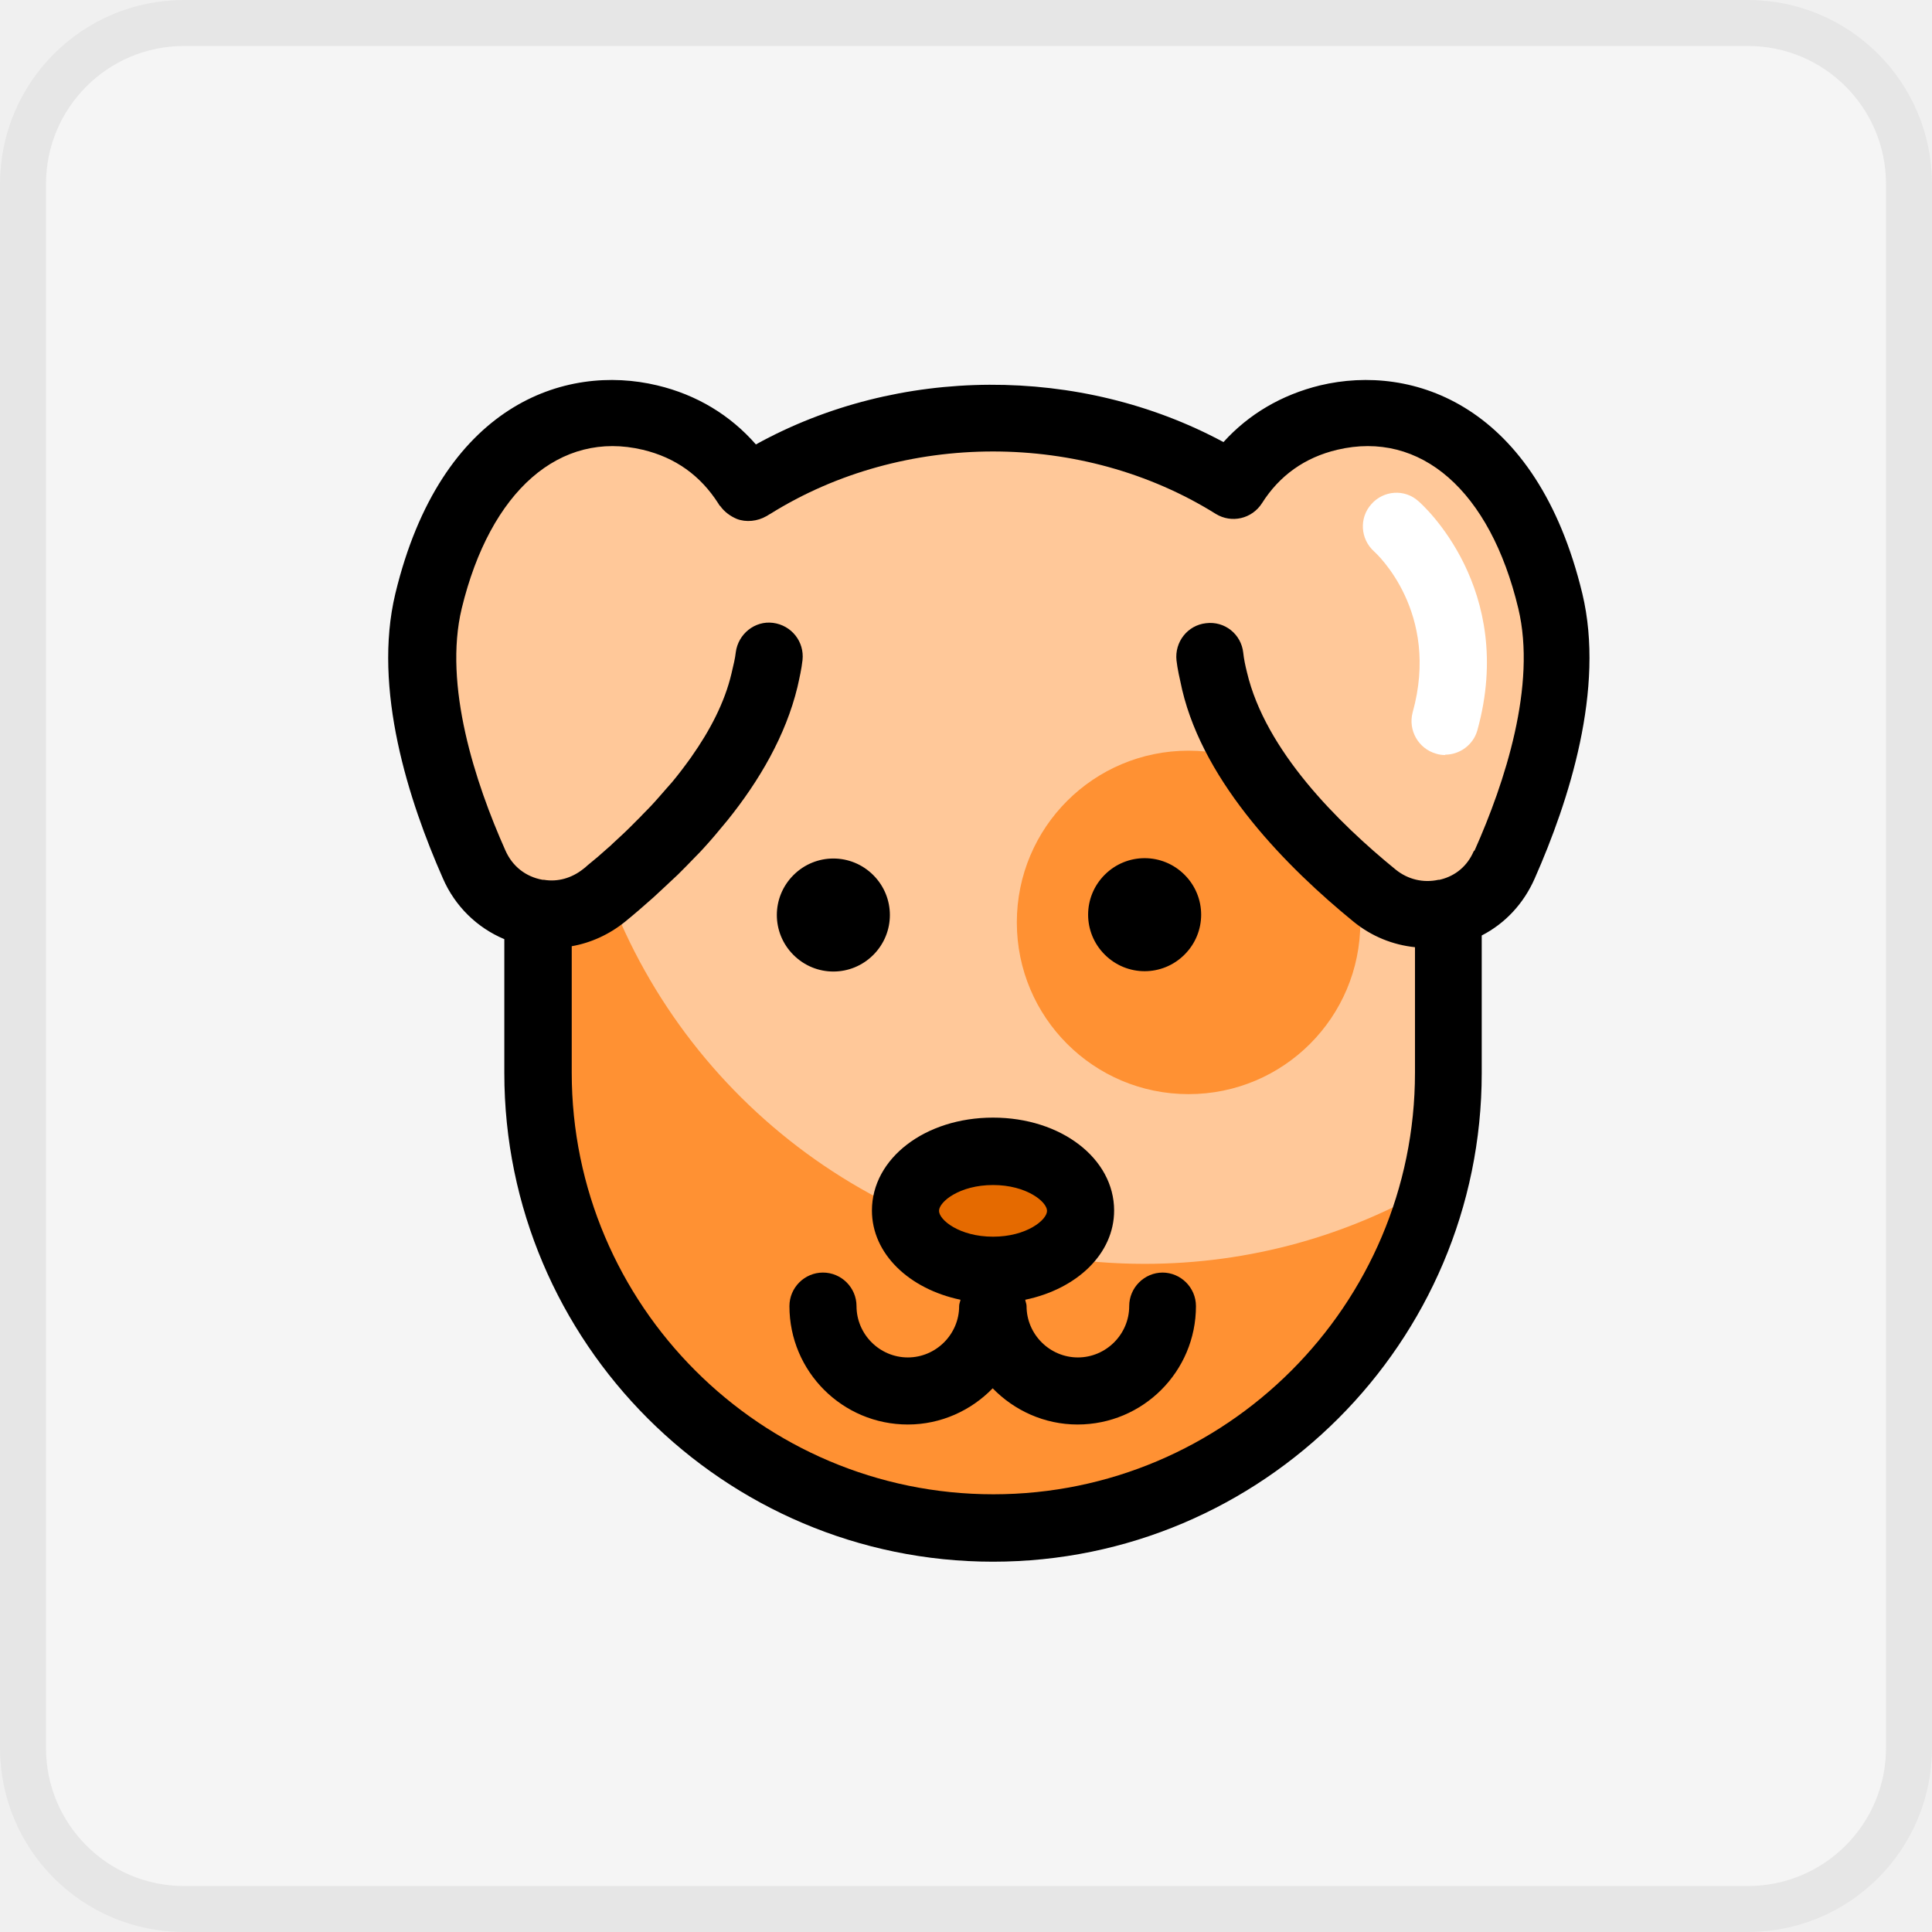
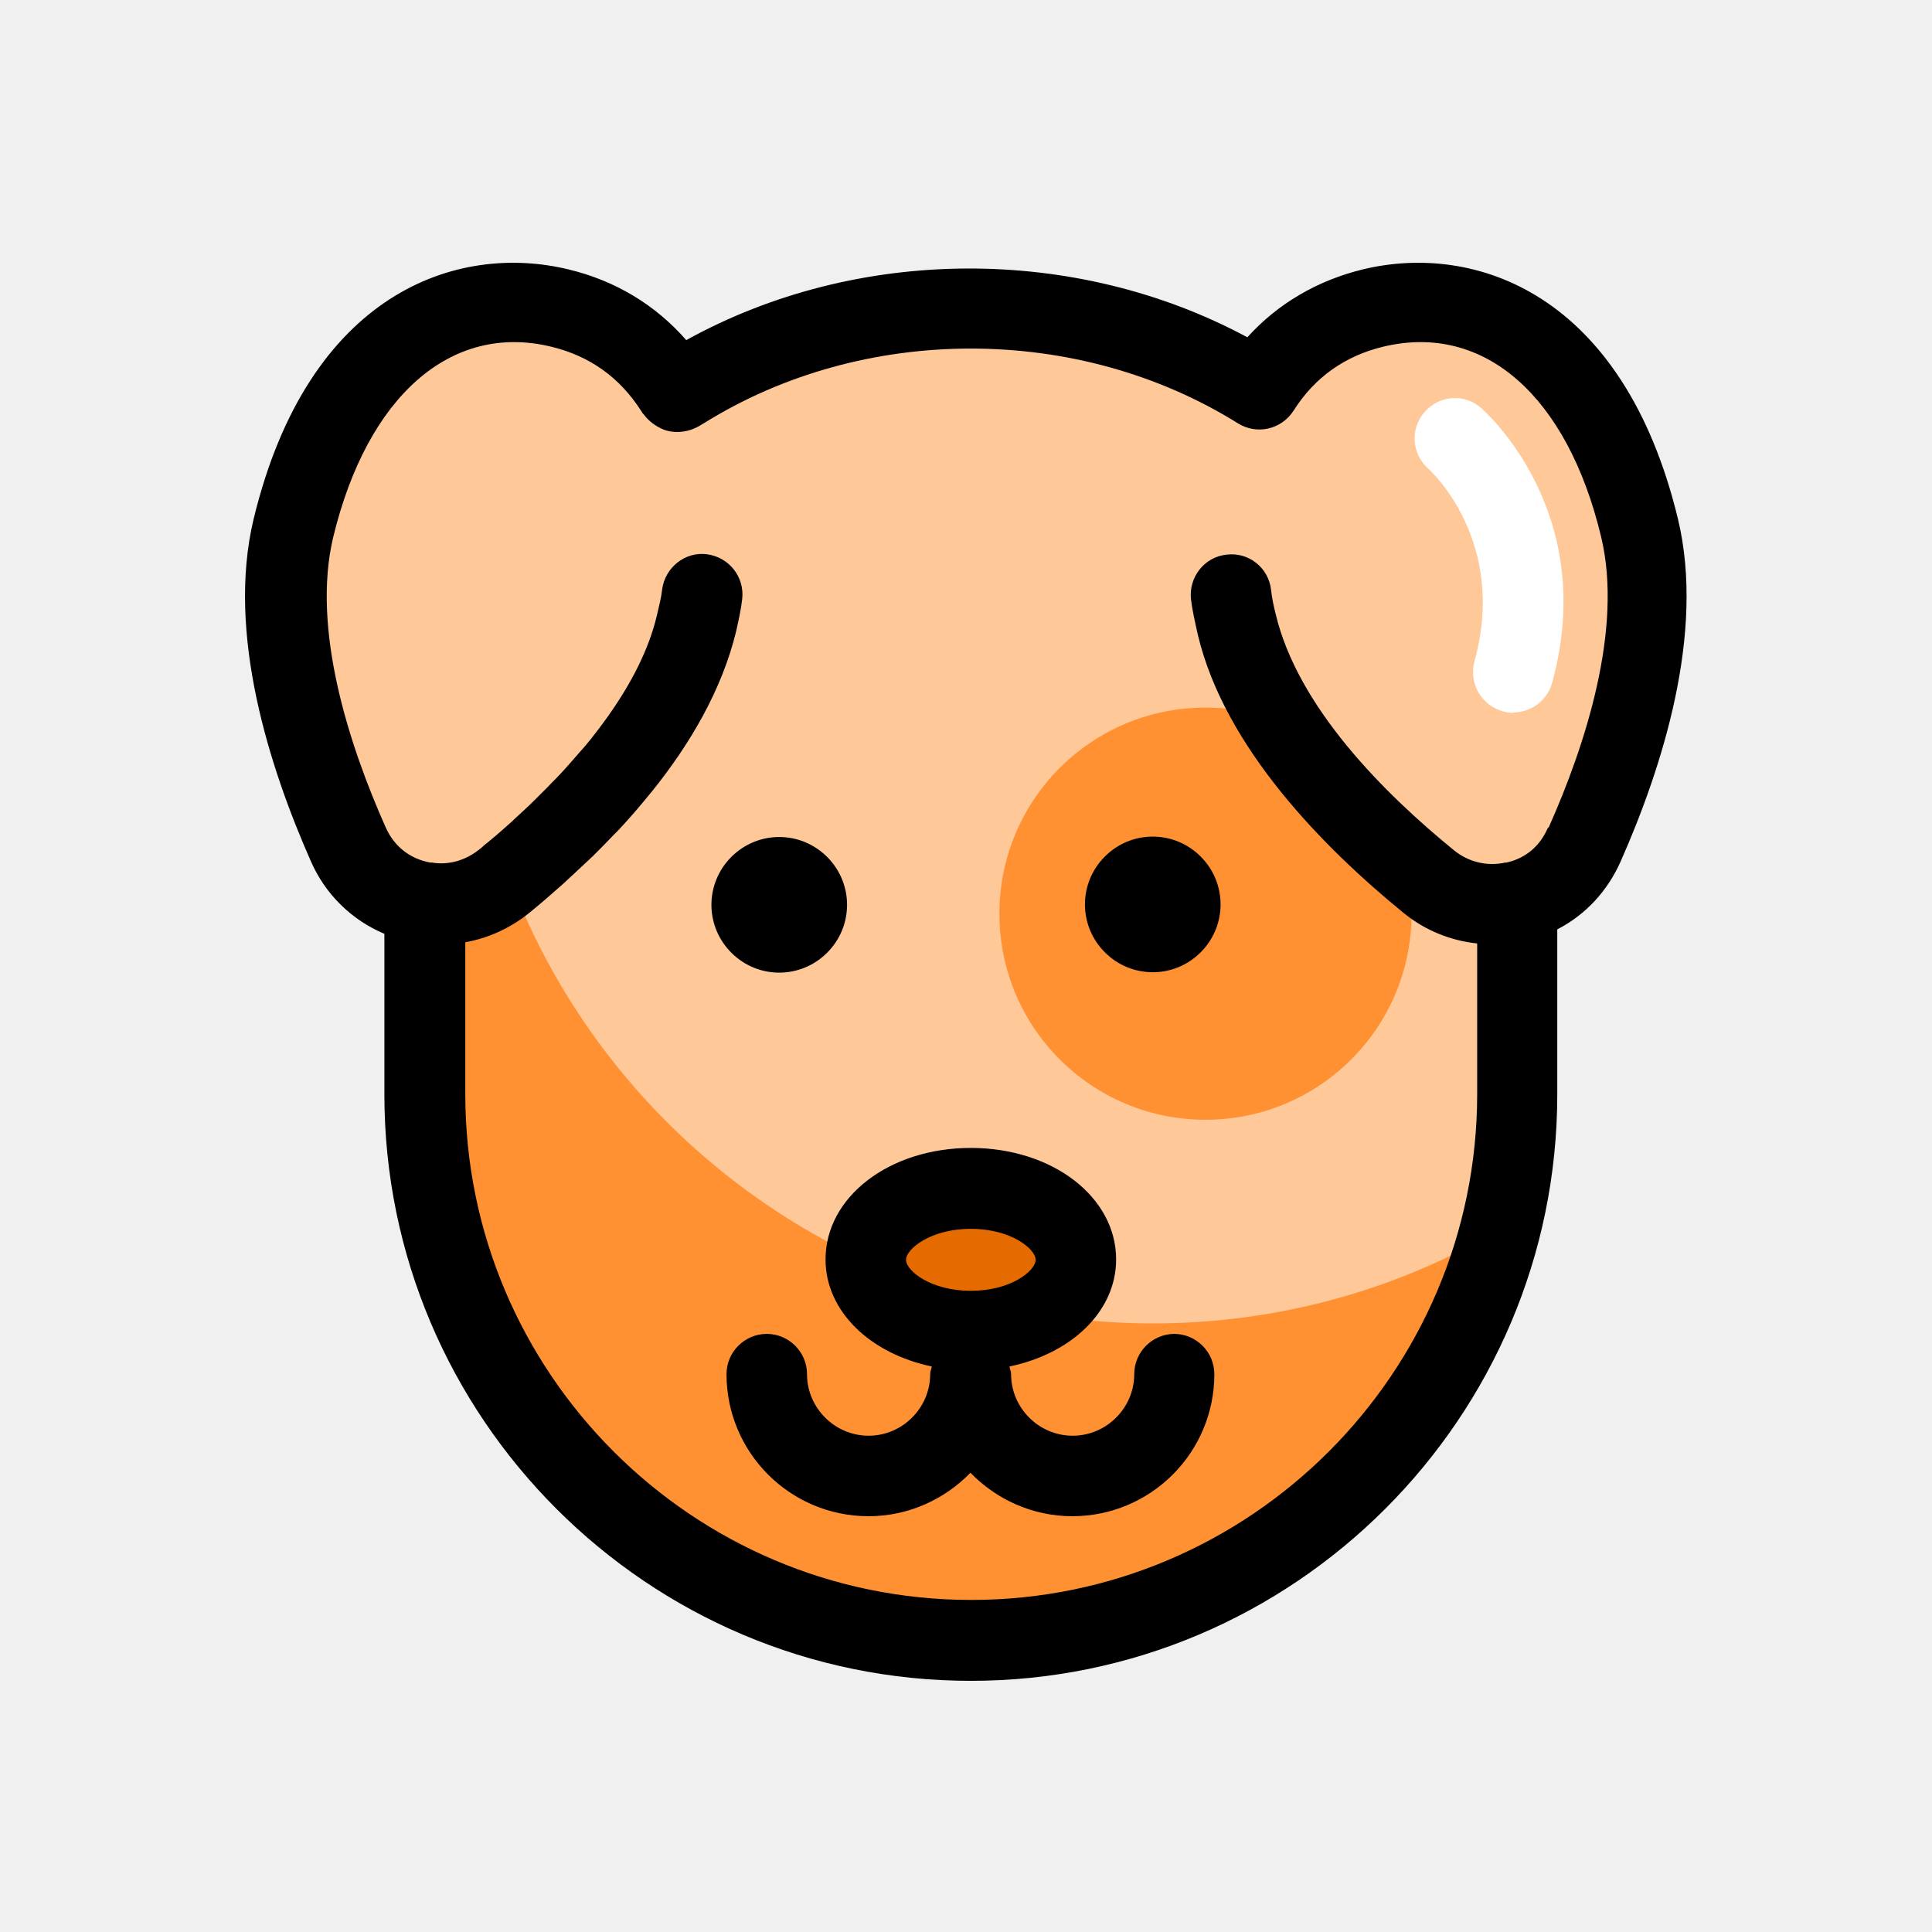
- <svg xmlns="http://www.w3.org/2000/svg" width="84" height="84" viewBox="0 0 84 84" fill="none">
-   <rect x="1" y="1" width="82" height="82" rx="7" fill="#F5F5F5" />
-   <rect x="1" y="1" width="82" height="82" rx="7" stroke="#E6E6E6" stroke-width="2" />
-   <path d="M65.4 37.61C64.919 38.704 64.015 39.419 62.965 39.667V46.652C62.965 57.575 54.098 66.442 43.175 66.442C32.252 66.442 23.386 57.575 23.386 46.652V39.74H23.342C22.175 39.55 21.125 38.806 20.6 37.61C19.186 34.417 17.727 29.881 18.617 26.163C20.177 19.717 24.231 17.223 28.256 18.185C30.006 18.608 31.45 19.615 32.413 21.146C32.442 21.19 32.471 21.219 32.486 21.262C32.558 21.219 32.617 21.19 32.675 21.146C35.708 19.25 39.296 18.156 43.131 18.156C46.967 18.156 50.554 19.25 53.587 21.146C54.55 19.615 55.994 18.608 57.744 18.185C61.769 17.223 65.823 19.717 67.383 26.163C68.273 29.881 66.815 34.417 65.4 37.61Z" fill="#FFC899" />
-   <path d="M46.967 52.646C46.967 54.075 45.26 55.227 43.16 55.227C41.06 55.227 39.354 54.075 39.354 52.646C39.354 51.217 41.06 50.065 43.16 50.065C45.26 50.065 46.967 51.217 46.967 52.646Z" fill="#E56A00" />
-   <path d="M62.352 51.538C60.179 60.098 52.406 66.442 43.175 66.442C32.252 66.442 23.385 57.575 23.385 46.652V39.739C24.362 39.9 25.398 39.652 26.244 38.967C26.317 38.908 26.375 38.85 26.448 38.792C29.991 48.227 39.092 54.95 49.767 54.95C54.36 54.95 58.662 53.71 62.352 51.538ZM51.677 32.638C47.55 32.638 44.21 35.977 44.21 40.104C44.21 44.231 47.55 47.571 51.677 47.571C55.804 47.571 59.144 44.231 59.144 40.104C59.144 35.977 55.804 32.638 51.677 32.638Z" fill="#FF9133" />
-   <path d="M68.798 25.813C66.815 17.588 61.419 15.794 57.394 16.756C55.717 17.165 54.288 18.011 53.194 19.221C46.967 15.867 39.063 15.896 32.865 19.323C31.756 18.054 30.298 17.165 28.577 16.756C24.567 15.794 19.171 17.588 17.188 25.813C16.196 29.954 17.771 34.825 19.258 38.194C19.783 39.404 20.746 40.338 21.927 40.833V46.652C21.927 58.363 31.465 67.9 43.175 67.9C54.886 67.9 64.423 58.363 64.423 46.652V40.673C65.444 40.148 66.246 39.288 66.727 38.194C68.215 34.825 69.79 29.954 68.798 25.813ZM64.073 37.013C63.796 37.654 63.285 38.077 62.644 38.238C62.629 38.238 62.615 38.238 62.6 38.252C62.586 38.252 62.556 38.252 62.542 38.252C61.886 38.398 61.215 38.238 60.69 37.815C58.181 35.773 55.017 32.638 54.215 29.225C54.142 28.933 54.083 28.656 54.054 28.379C53.967 27.577 53.252 26.994 52.435 27.096C51.633 27.183 51.065 27.913 51.152 28.715C51.196 29.094 51.283 29.473 51.4 29.998C52.377 34.111 55.994 37.742 58.852 40.075C59.64 40.717 60.558 41.081 61.521 41.183V46.638C61.521 56.744 53.296 64.969 43.19 64.969C33.083 64.969 24.858 56.744 24.858 46.638V41.14C25.69 40.994 26.492 40.629 27.177 40.075C27.571 39.754 27.994 39.39 28.402 39.025C28.533 38.908 28.665 38.777 28.811 38.646C29.029 38.442 29.248 38.238 29.481 38.019C29.729 37.771 29.992 37.508 30.24 37.246C30.356 37.129 30.458 37.027 30.575 36.896C30.91 36.531 31.231 36.152 31.552 35.758C31.581 35.729 31.596 35.7 31.625 35.671C33.011 33.95 34.163 31.981 34.673 29.867C34.761 29.473 34.848 29.094 34.892 28.7C34.979 27.898 34.41 27.183 33.608 27.081C32.821 26.979 32.092 27.563 31.99 28.365C31.96 28.642 31.888 28.919 31.8 29.298C31.508 30.538 30.867 31.763 30.065 32.9C30.065 32.9 30.05 32.929 30.035 32.944C29.773 33.308 29.511 33.658 29.219 34.008C29.146 34.096 29.073 34.169 29 34.256C28.767 34.519 28.548 34.781 28.3 35.044C28.154 35.204 27.994 35.35 27.848 35.511C27.688 35.671 27.527 35.831 27.367 35.992C27.119 36.24 26.871 36.458 26.623 36.692C26.565 36.75 26.506 36.808 26.448 36.852C26.142 37.129 25.835 37.392 25.544 37.625C25.485 37.683 25.413 37.742 25.354 37.785C24.858 38.179 24.246 38.354 23.648 38.252C23.633 38.252 23.619 38.252 23.604 38.252C23.604 38.252 23.604 38.252 23.59 38.252C22.86 38.121 22.277 37.669 21.971 36.969C20.658 34.023 19.273 29.794 20.075 26.454C21.315 21.335 24.348 18.696 27.95 19.556C29.365 19.892 30.458 20.679 31.231 21.89C31.246 21.919 31.29 21.992 31.319 22.006C31.494 22.254 31.756 22.444 32.033 22.561C32.442 22.721 32.938 22.663 33.317 22.444C33.331 22.444 33.477 22.342 33.492 22.342C39.281 18.725 47.069 18.725 52.858 22.342C53.544 22.765 54.433 22.561 54.871 21.875C55.629 20.679 56.723 19.892 58.138 19.556C61.769 18.696 64.788 21.335 66.013 26.454C66.815 29.794 65.429 34.023 64.117 36.969L64.073 37.013ZM34.498 41.519C33.535 40.556 33.535 39.011 34.498 38.048C35.461 37.086 37.006 37.086 37.969 38.048C38.931 39.011 38.931 40.556 37.969 41.519C37.006 42.481 35.461 42.481 34.498 41.519ZM51.502 38.033C52.465 38.996 52.465 40.542 51.502 41.504C50.54 42.467 48.994 42.467 48.031 41.504C47.069 40.542 47.069 38.996 48.031 38.033C48.994 37.071 50.54 37.071 51.502 38.033ZM50.554 55.329C49.752 55.329 49.096 55.986 49.096 56.788C49.096 58.013 48.09 59.019 46.865 59.019C45.64 59.019 44.633 58.013 44.633 56.788C44.633 56.685 44.59 56.613 44.575 56.511C46.821 56.044 48.44 54.513 48.44 52.631C48.44 50.371 46.136 48.592 43.175 48.592C40.215 48.592 37.91 50.371 37.91 52.631C37.91 54.513 39.529 56.044 41.761 56.511C41.746 56.598 41.702 56.685 41.702 56.788C41.702 58.013 40.696 59.019 39.471 59.019C38.246 59.019 37.24 58.013 37.24 56.788C37.24 55.986 36.583 55.329 35.781 55.329C34.979 55.329 34.323 55.986 34.323 56.788C34.323 59.631 36.627 61.935 39.471 61.935C40.915 61.935 42.227 61.323 43.16 60.361C44.094 61.323 45.406 61.935 46.85 61.935C49.694 61.935 51.998 59.631 51.998 56.788C51.998 55.986 51.342 55.329 50.54 55.329H50.554ZM40.827 52.646C40.827 52.252 41.717 51.523 43.175 51.523C44.633 51.523 45.523 52.252 45.523 52.646C45.523 53.04 44.633 53.769 43.175 53.769C41.717 53.769 40.827 53.04 40.827 52.646Z" fill="black" />
-   <path d="M62.834 32.827C62.702 32.827 62.571 32.812 62.44 32.769C61.667 32.55 61.215 31.748 61.419 30.975C62.629 26.629 59.858 24.077 59.742 23.975C59.144 23.435 59.086 22.517 59.625 21.919C60.15 21.321 61.069 21.248 61.667 21.788C61.842 21.933 65.94 25.594 64.234 31.748C64.058 32.389 63.461 32.812 62.834 32.812V32.827Z" fill="white" />
+ <svg xmlns="http://www.w3.org/2000/svg" width="24" height="24" viewBox="0 0 24 24" fill="none">
+   <path d="M19.68 10.495C19.515 10.87 19.205 11.115 18.845 11.2V13.595C18.845 17.34 15.805 20.38 12.06 20.38C8.315 20.38 5.275 17.34 5.275 13.595V11.225H5.26C4.86 11.16 4.5 10.905 4.32 10.495C3.835 9.4 3.335 7.845 3.64 6.57C4.175 4.36 5.565 3.505 6.945 3.835C7.545 3.98 8.04 4.325 8.37 4.85C8.38 4.865 8.39 4.875 8.395 4.89C8.42 4.875 8.44 4.865 8.46 4.85C9.5 4.2 10.73 3.825 12.045 3.825C13.36 3.825 14.59 4.2 15.63 4.85C15.96 4.325 16.455 3.98 17.055 3.835C18.435 3.505 19.825 4.36 20.36 6.57C20.665 7.845 20.165 9.4 19.68 10.495Z" fill="#FFC899" />
+   <path d="M13.36 15.65C13.36 16.14 12.775 16.535 12.055 16.535C11.335 16.535 10.75 16.14 10.75 15.65C10.75 15.16 11.335 14.765 12.055 14.765C12.775 14.765 13.36 15.16 13.36 15.65Z" fill="#E56A00" />
+   <path d="M18.635 15.27C17.89 18.205 15.225 20.38 12.06 20.38C8.315 20.38 5.275 17.34 5.275 13.595V11.225C5.61 11.28 5.965 11.195 6.255 10.96C6.28 10.94 6.3 10.92 6.325 10.9C7.54 14.135 10.66 16.44 14.32 16.44C15.895 16.44 17.37 16.015 18.635 15.27ZM14.975 8.79C13.56 8.79 12.415 9.935 12.415 11.35C12.415 12.765 13.56 13.91 14.975 13.91C16.39 13.91 17.535 12.765 17.535 11.35C17.535 9.935 16.39 8.79 14.975 8.79Z" fill="#FF9133" />
+   <path d="M20.845 6.45C20.165 3.63 18.315 3.015 16.935 3.345C16.36 3.485 15.87 3.775 15.495 4.19C13.36 3.04 10.65 3.05 8.525 4.225C8.145 3.79 7.645 3.485 7.055 3.345C5.68 3.015 3.83 3.63 3.15 6.45C2.81 7.87 3.35 9.54 3.86 10.695C4.04 11.11 4.37 11.43 4.775 11.6V13.595C4.775 17.61 8.045 20.88 12.06 20.88C16.075 20.88 19.345 17.61 19.345 13.595V11.545C19.695 11.365 19.97 11.07 20.135 10.695C20.645 9.54 21.185 7.87 20.845 6.45ZM19.225 10.29C19.13 10.51 18.955 10.655 18.735 10.71C18.73 10.71 18.725 10.71 18.72 10.715C18.715 10.715 18.705 10.715 18.7 10.715C18.475 10.765 18.245 10.71 18.065 10.565C17.205 9.865 16.12 8.79 15.845 7.62C15.82 7.52 15.8 7.425 15.79 7.33C15.76 7.055 15.515 6.855 15.235 6.89C14.96 6.92 14.765 7.17 14.795 7.445C14.81 7.575 14.84 7.705 14.88 7.885C15.215 9.295 16.455 10.54 17.435 11.34C17.705 11.56 18.02 11.685 18.35 11.72V13.59C18.35 17.055 15.53 19.875 12.065 19.875C8.6 19.875 5.78 17.055 5.78 13.59V11.705C6.065 11.655 6.34 11.53 6.575 11.34C6.71 11.23 6.855 11.105 6.995 10.98C7.04 10.94 7.085 10.895 7.135 10.85C7.21 10.78 7.285 10.71 7.365 10.635C7.45 10.55 7.54 10.46 7.625 10.37C7.665 10.33 7.7 10.295 7.74 10.25C7.855 10.125 7.965 9.995 8.075 9.86C8.085 9.85 8.09 9.84 8.1 9.83C8.575 9.24 8.97 8.565 9.145 7.84C9.175 7.705 9.205 7.575 9.22 7.44C9.25 7.165 9.055 6.92 8.78 6.885C8.51 6.85 8.26 7.05 8.225 7.325C8.215 7.42 8.19 7.515 8.16 7.645C8.06 8.07 7.84 8.49 7.565 8.88C7.565 8.88 7.56 8.89 7.555 8.895C7.465 9.02 7.375 9.14 7.275 9.26C7.25 9.29 7.225 9.315 7.2 9.345C7.12 9.435 7.045 9.525 6.96 9.615C6.91 9.67 6.855 9.72 6.805 9.775C6.75 9.83 6.695 9.885 6.64 9.94C6.555 10.025 6.47 10.1 6.385 10.18C6.365 10.2 6.345 10.22 6.325 10.235C6.22 10.33 6.115 10.42 6.015 10.5C5.995 10.52 5.97 10.54 5.95 10.555C5.78 10.69 5.57 10.75 5.365 10.715C5.36 10.715 5.355 10.715 5.35 10.715C5.35 10.715 5.35 10.715 5.345 10.715C5.095 10.67 4.895 10.515 4.79 10.275C4.34 9.265 3.865 7.815 4.14 6.67C4.565 4.915 5.605 4.01 6.84 4.305C7.325 4.42 7.7 4.69 7.965 5.105C7.97 5.115 7.985 5.14 7.995 5.145C8.055 5.23 8.145 5.295 8.24 5.335C8.38 5.39 8.55 5.37 8.68 5.295C8.685 5.295 8.735 5.26 8.74 5.26C10.725 4.02 13.395 4.02 15.38 5.26C15.615 5.405 15.92 5.335 16.07 5.1C16.33 4.69 16.705 4.42 17.19 4.305C18.435 4.01 19.47 4.915 19.89 6.67C20.165 7.815 19.69 9.265 19.24 10.275L19.225 10.29ZM9.085 11.835C8.755 11.505 8.755 10.975 9.085 10.645C9.415 10.315 9.945 10.315 10.275 10.645C10.605 10.975 10.605 11.505 10.275 11.835C9.945 12.165 9.415 12.165 9.085 11.835ZM14.915 10.64C15.245 10.97 15.245 11.5 14.915 11.83C14.585 12.16 14.055 12.16 13.725 11.83C13.395 11.5 13.395 10.97 13.725 10.64C14.055 10.31 14.585 10.31 14.915 10.64ZM14.59 16.57C14.315 16.57 14.09 16.795 14.09 17.07C14.09 17.49 13.745 17.835 13.325 17.835C12.905 17.835 12.56 17.49 12.56 17.07C12.56 17.035 12.545 17.01 12.54 16.975C13.31 16.815 13.865 16.29 13.865 15.645C13.865 14.87 13.075 14.26 12.06 14.26C11.045 14.26 10.255 14.87 10.255 15.645C10.255 16.29 10.81 16.815 11.575 16.975C11.57 17.005 11.555 17.035 11.555 17.07C11.555 17.49 11.21 17.835 10.79 17.835C10.37 17.835 10.025 17.49 10.025 17.07C10.025 16.795 9.8 16.57 9.525 16.57C9.25 16.57 9.025 16.795 9.025 17.07C9.025 18.045 9.815 18.835 10.79 18.835C11.285 18.835 11.735 18.625 12.055 18.295C12.375 18.625 12.825 18.835 13.32 18.835C14.295 18.835 15.085 18.045 15.085 17.07C15.085 16.795 14.86 16.57 14.585 16.57H14.59ZM11.255 15.65C11.255 15.515 11.56 15.265 12.06 15.265C12.56 15.265 12.865 15.515 12.865 15.65C12.865 15.785 12.56 16.035 12.06 16.035C11.56 16.035 11.255 15.785 11.255 15.65Z" fill="black" />
+   <path d="M18.8 8.855C18.755 8.855 18.71 8.85 18.665 8.835C18.4 8.76 18.245 8.485 18.315 8.22C18.73 6.73 17.78 5.855 17.74 5.82C17.535 5.635 17.515 5.32 17.7 5.115C17.88 4.91 18.195 4.885 18.4 5.07C18.46 5.12 19.865 6.375 19.28 8.485C19.22 8.705 19.015 8.85 18.8 8.85V8.855Z" fill="white" />
</svg>
